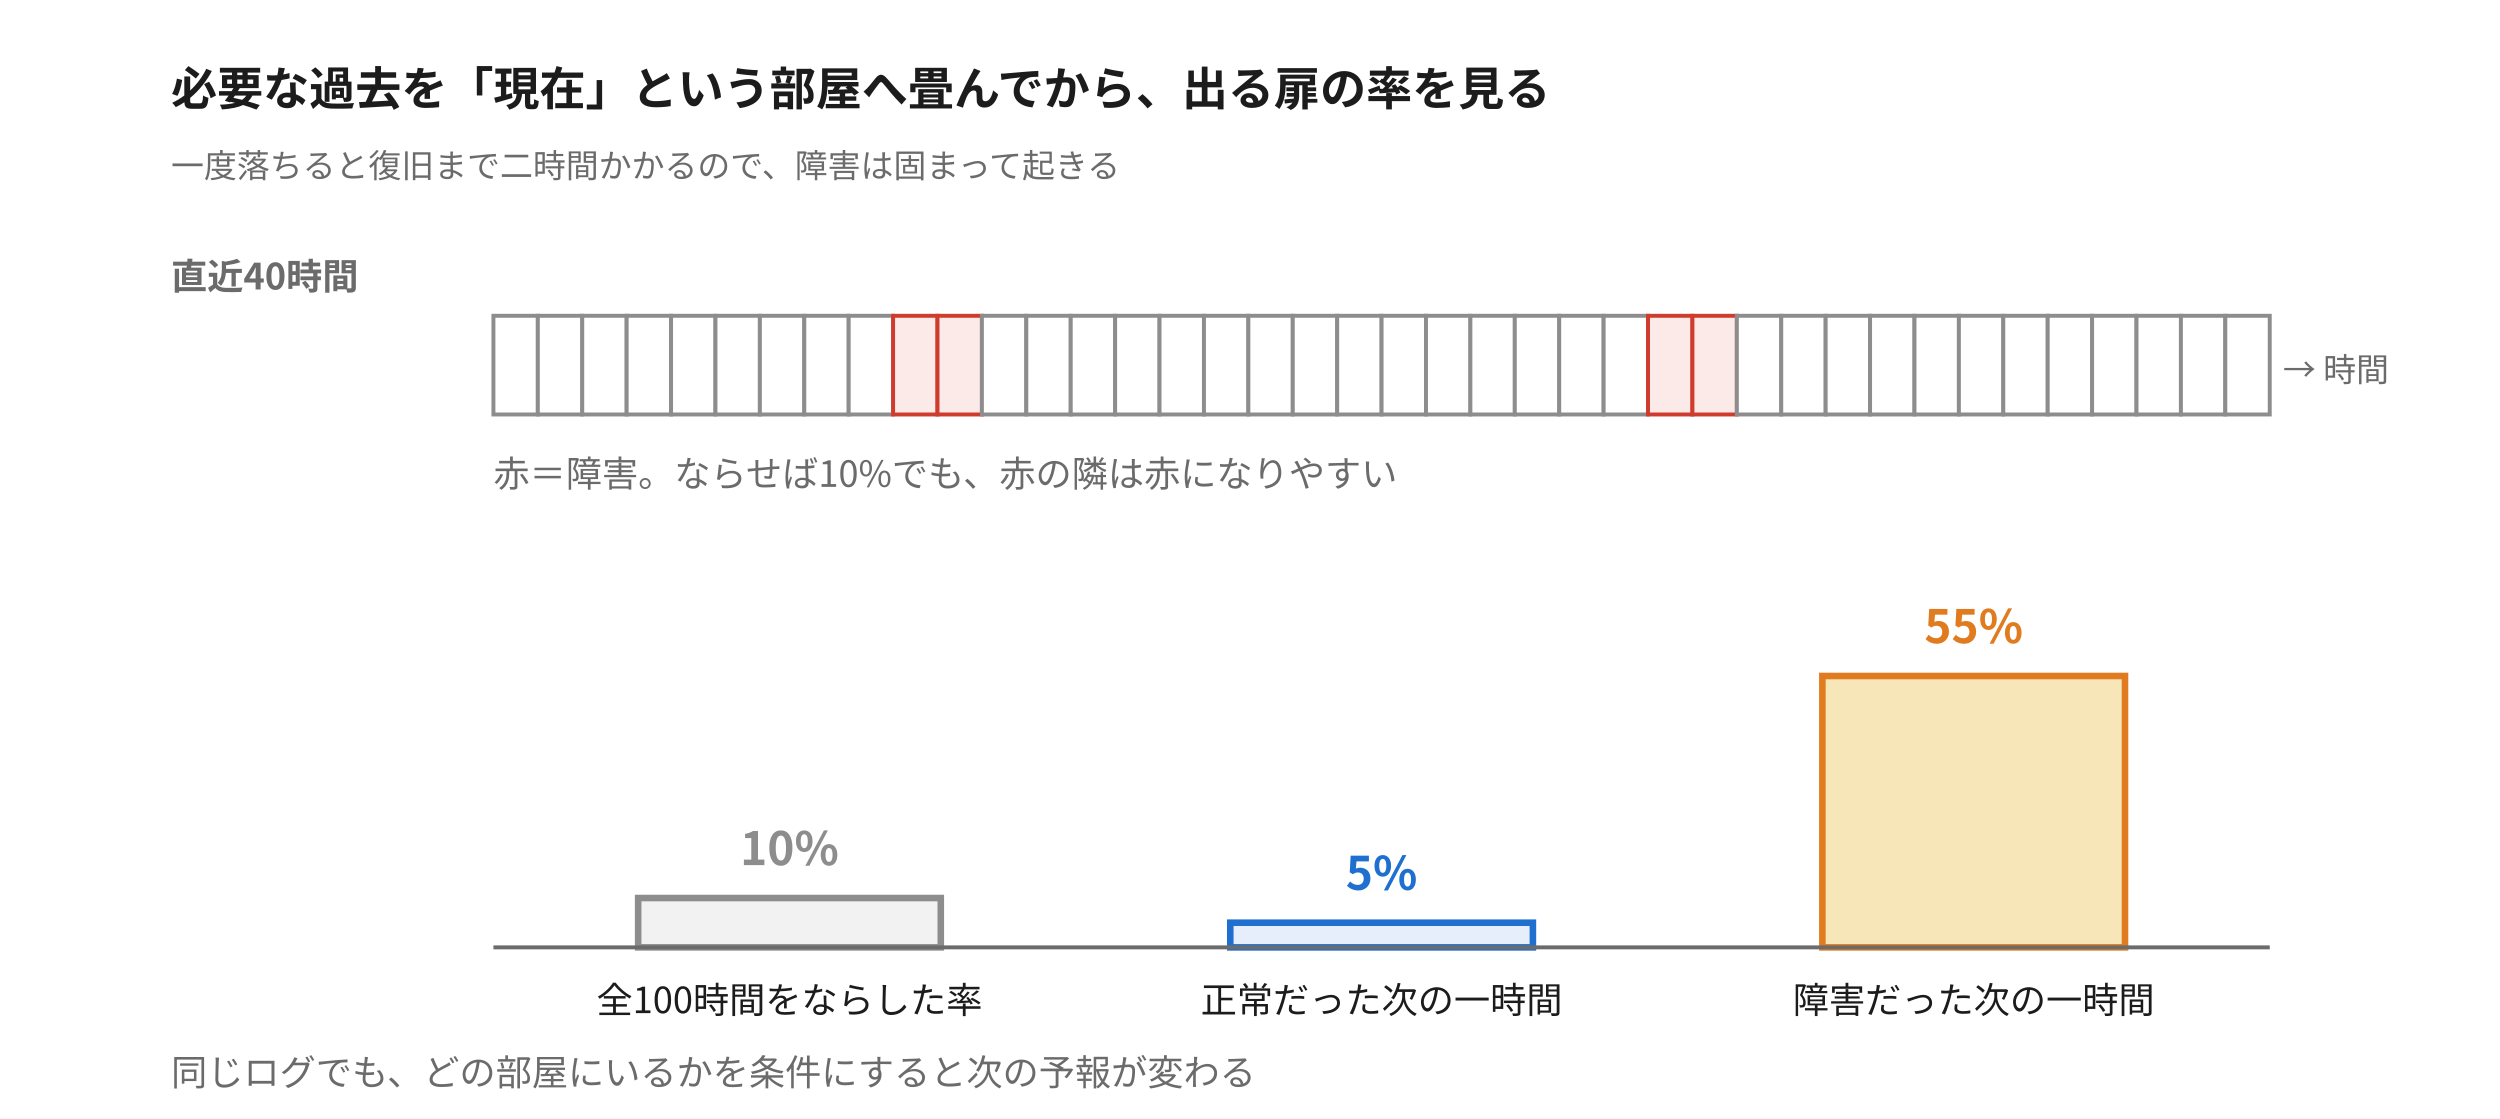
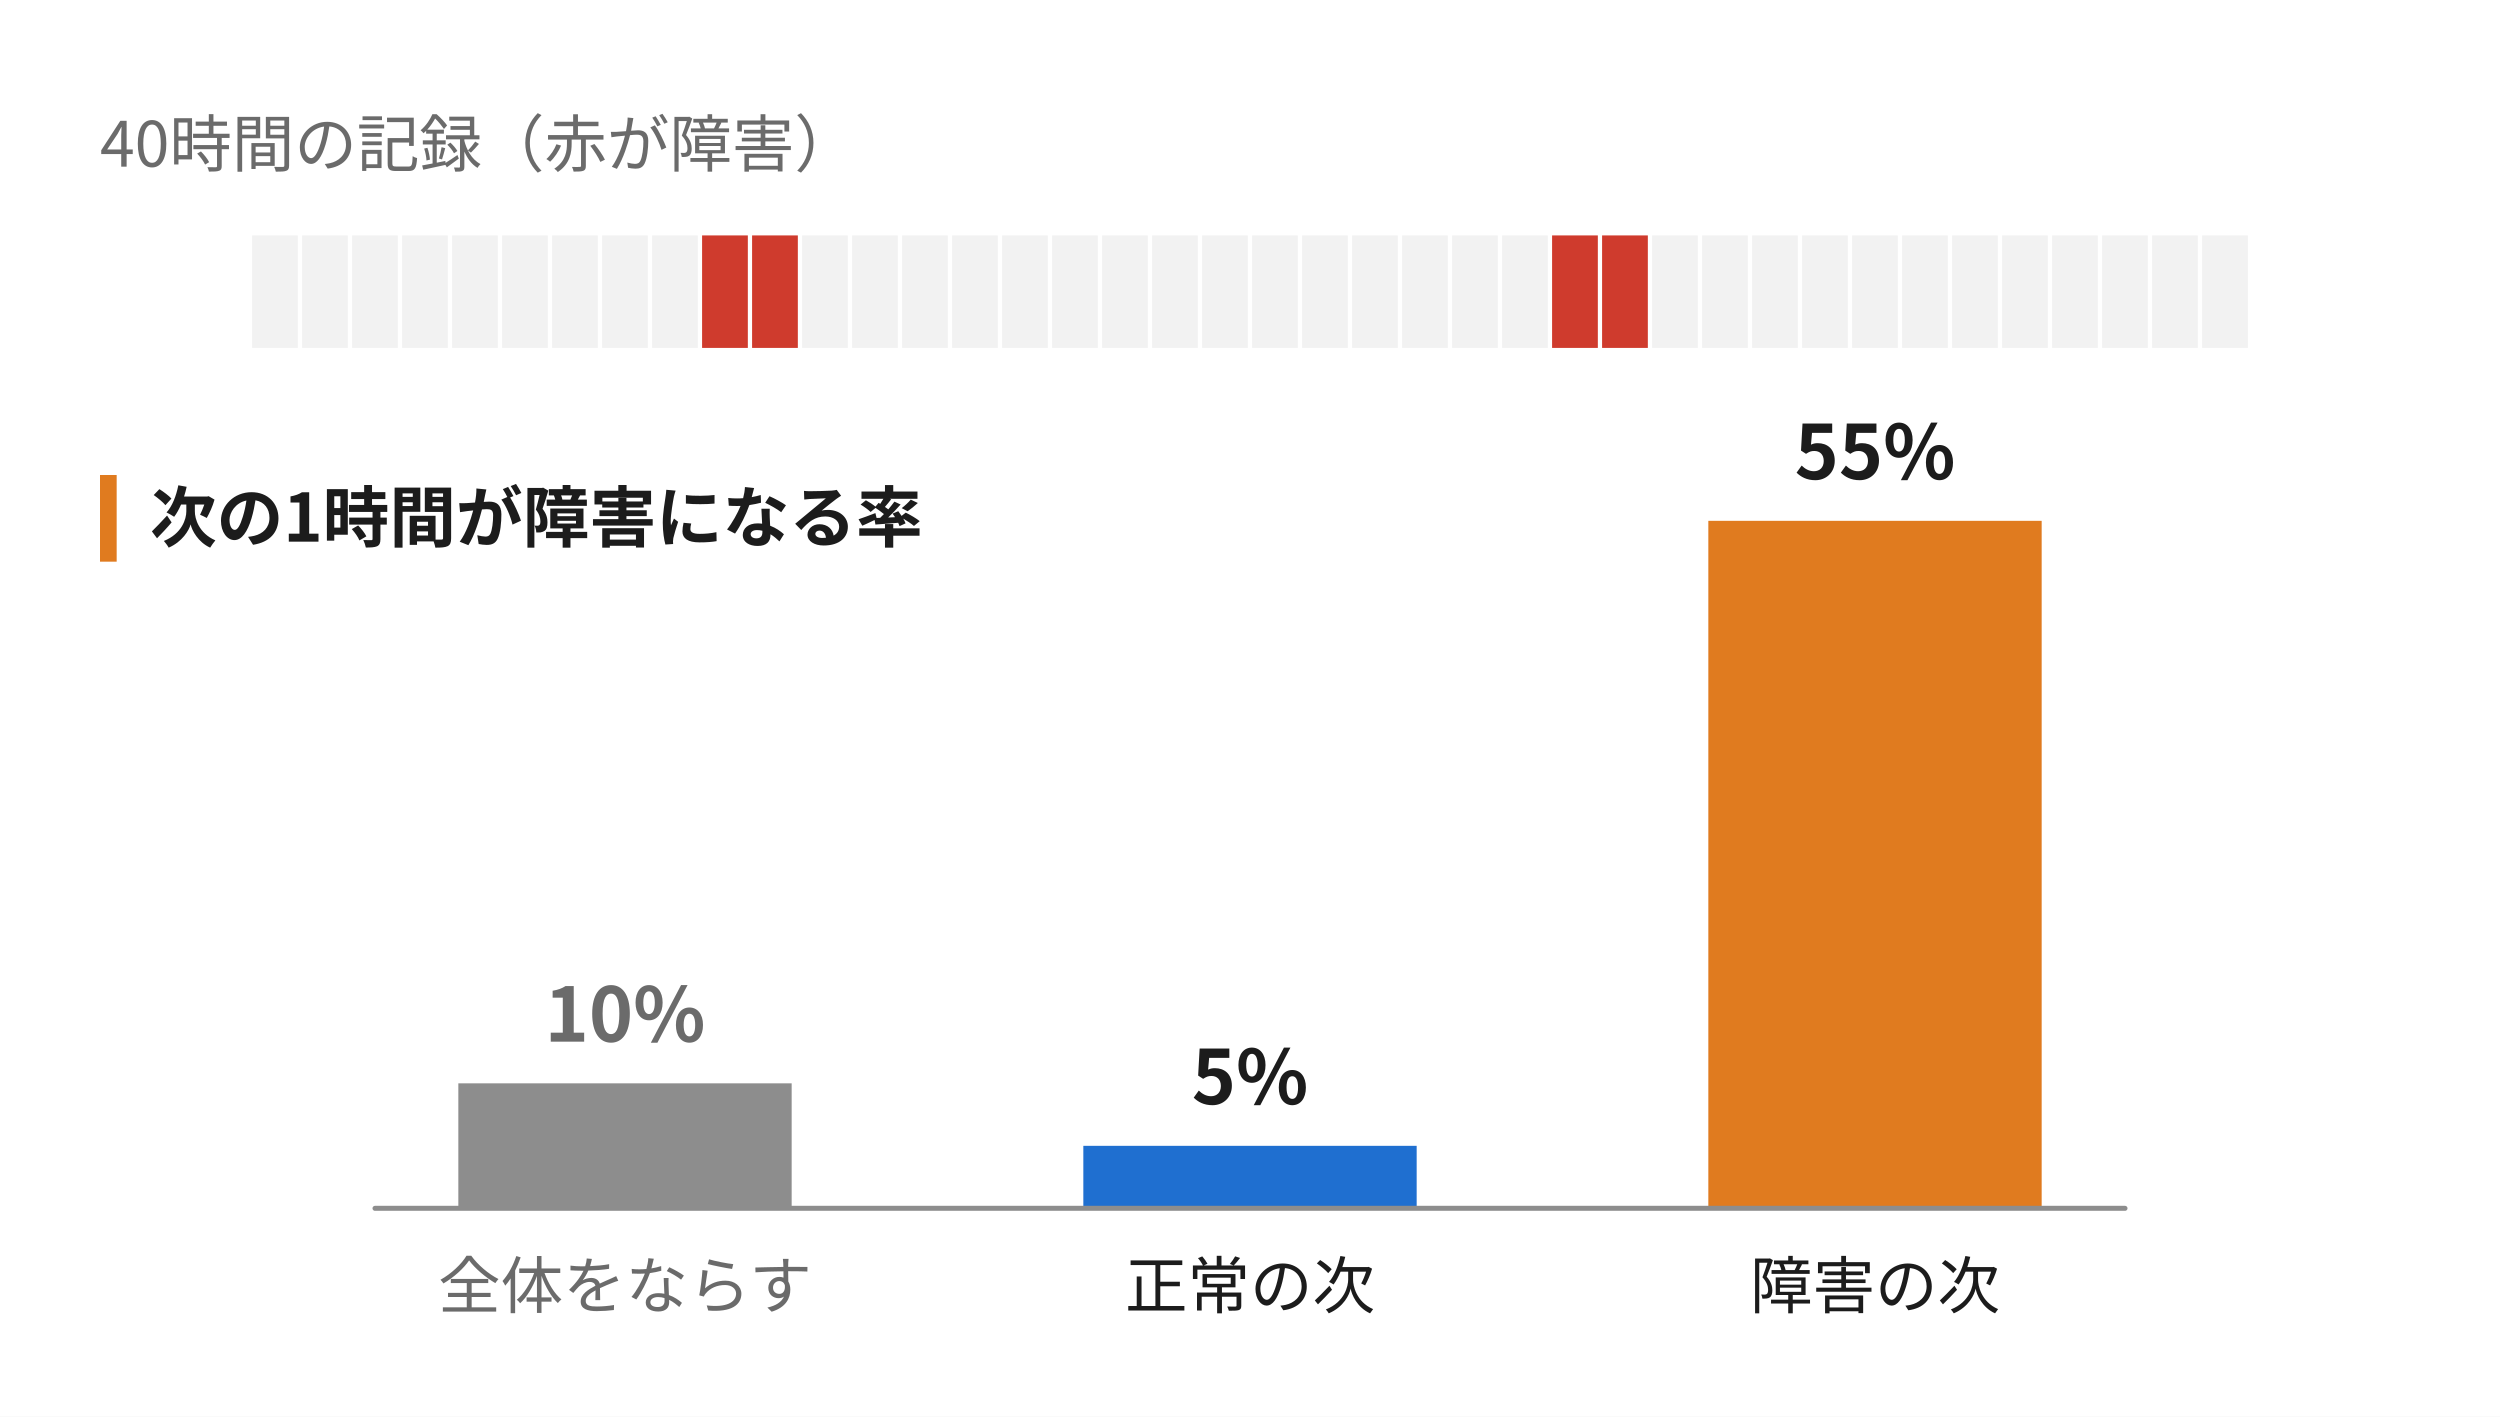
- <svg xmlns="http://www.w3.org/2000/svg" viewBox="0 0 760 340" role="img" aria-labelledby="title desc">
-   <rect x="0" y="0" width="760" height="340" fill="#ffffff" />
-   <text x="52" y="32" font-family="Noto Sans CJK JP, Hiragino Sans, Noto Sans JP, Yu Gothic, sans-serif" font-size="14" fill="#1c1c1c" text-anchor="start" font-weight="700">必要な過去を「現在」という部屋へ畳んでから、出る扉の率を見る</text>
-   <text x="52" y="54" font-family="Noto Sans CJK JP, Hiragino Sans, Noto Sans JP, Yu Gothic, sans-serif" font-size="10" fill="#6b6b6b" text-anchor="start" font-weight="400">一度落ちると復旧まで二時間かかるので、障害は固まって起きる</text>
-   <text x="52" y="88" font-family="Noto Sans CJK JP, Hiragino Sans, Noto Sans JP, Yu Gothic, sans-serif" font-size="11" fill="#6b6b6b" text-anchor="start" font-weight="700">直近40時間</text>
-   <rect x="150.0" y="96" width="13.5" height="30" rx="0" fill="#ffffff" stroke="#8d8d8d" stroke-width="1.2" opacity="1" />
-   <rect x="163.5" y="96" width="13.5" height="30" rx="0" fill="#ffffff" stroke="#8d8d8d" stroke-width="1.2" opacity="1" />
-   <rect x="177.0" y="96" width="13.5" height="30" rx="0" fill="#ffffff" stroke="#8d8d8d" stroke-width="1.2" opacity="1" />
-   <rect x="190.5" y="96" width="13.5" height="30" rx="0" fill="#ffffff" stroke="#8d8d8d" stroke-width="1.2" opacity="1" />
-   <rect x="204.0" y="96" width="13.5" height="30" rx="0" fill="#ffffff" stroke="#8d8d8d" stroke-width="1.2" opacity="1" />
-   <rect x="217.5" y="96" width="13.5" height="30" rx="0" fill="#ffffff" stroke="#8d8d8d" stroke-width="1.2" opacity="1" />
-   <rect x="231.0" y="96" width="13.5" height="30" rx="0" fill="#ffffff" stroke="#8d8d8d" stroke-width="1.2" opacity="1" />
-   <rect x="244.5" y="96" width="13.5" height="30" rx="0" fill="#ffffff" stroke="#8d8d8d" stroke-width="1.2" opacity="1" />
-   <rect x="258.0" y="96" width="13.5" height="30" rx="0" fill="#ffffff" stroke="#8d8d8d" stroke-width="1.2" opacity="1" />
-   <rect x="271.5" y="96" width="13.5" height="30" rx="0" fill="#fbeae8" stroke="#cf3b2d" stroke-width="1.2" opacity="1" />
-   <rect x="285.0" y="96" width="13.5" height="30" rx="0" fill="#fbeae8" stroke="#cf3b2d" stroke-width="1.2" opacity="1" />
-   <rect x="298.5" y="96" width="13.5" height="30" rx="0" fill="#ffffff" stroke="#8d8d8d" stroke-width="1.2" opacity="1" />
-   <rect x="312.0" y="96" width="13.5" height="30" rx="0" fill="#ffffff" stroke="#8d8d8d" stroke-width="1.2" opacity="1" />
-   <rect x="325.5" y="96" width="13.5" height="30" rx="0" fill="#ffffff" stroke="#8d8d8d" stroke-width="1.2" opacity="1" />
-   <rect x="339.0" y="96" width="13.5" height="30" rx="0" fill="#ffffff" stroke="#8d8d8d" stroke-width="1.2" opacity="1" />
-   <rect x="352.5" y="96" width="13.5" height="30" rx="0" fill="#ffffff" stroke="#8d8d8d" stroke-width="1.2" opacity="1" />
-   <rect x="366.0" y="96" width="13.5" height="30" rx="0" fill="#ffffff" stroke="#8d8d8d" stroke-width="1.2" opacity="1" />
-   <rect x="379.5" y="96" width="13.5" height="30" rx="0" fill="#ffffff" stroke="#8d8d8d" stroke-width="1.2" opacity="1" />
-   <rect x="393.0" y="96" width="13.5" height="30" rx="0" fill="#ffffff" stroke="#8d8d8d" stroke-width="1.2" opacity="1" />
-   <rect x="406.5" y="96" width="13.5" height="30" rx="0" fill="#ffffff" stroke="#8d8d8d" stroke-width="1.2" opacity="1" />
-   <rect x="420.0" y="96" width="13.5" height="30" rx="0" fill="#ffffff" stroke="#8d8d8d" stroke-width="1.2" opacity="1" />
-   <rect x="433.5" y="96" width="13.5" height="30" rx="0" fill="#ffffff" stroke="#8d8d8d" stroke-width="1.2" opacity="1" />
-   <rect x="447.0" y="96" width="13.5" height="30" rx="0" fill="#ffffff" stroke="#8d8d8d" stroke-width="1.2" opacity="1" />
-   <rect x="460.5" y="96" width="13.5" height="30" rx="0" fill="#ffffff" stroke="#8d8d8d" stroke-width="1.2" opacity="1" />
-   <rect x="474.0" y="96" width="13.5" height="30" rx="0" fill="#ffffff" stroke="#8d8d8d" stroke-width="1.2" opacity="1" />
-   <rect x="487.5" y="96" width="13.5" height="30" rx="0" fill="#ffffff" stroke="#8d8d8d" stroke-width="1.2" opacity="1" />
-   <rect x="501.0" y="96" width="13.5" height="30" rx="0" fill="#fbeae8" stroke="#cf3b2d" stroke-width="1.2" opacity="1" />
-   <rect x="514.5" y="96" width="13.5" height="30" rx="0" fill="#fbeae8" stroke="#cf3b2d" stroke-width="1.2" opacity="1" />
-   <rect x="528.0" y="96" width="13.5" height="30" rx="0" fill="#ffffff" stroke="#8d8d8d" stroke-width="1.2" opacity="1" />
-   <rect x="541.5" y="96" width="13.5" height="30" rx="0" fill="#ffffff" stroke="#8d8d8d" stroke-width="1.2" opacity="1" />
-   <rect x="555.0" y="96" width="13.5" height="30" rx="0" fill="#ffffff" stroke="#8d8d8d" stroke-width="1.2" opacity="1" />
-   <rect x="568.5" y="96" width="13.5" height="30" rx="0" fill="#ffffff" stroke="#8d8d8d" stroke-width="1.2" opacity="1" />
-   <rect x="582.0" y="96" width="13.5" height="30" rx="0" fill="#ffffff" stroke="#8d8d8d" stroke-width="1.2" opacity="1" />
-   <rect x="595.5" y="96" width="13.5" height="30" rx="0" fill="#ffffff" stroke="#8d8d8d" stroke-width="1.2" opacity="1" />
-   <rect x="609.0" y="96" width="13.5" height="30" rx="0" fill="#ffffff" stroke="#8d8d8d" stroke-width="1.2" opacity="1" />
-   <rect x="622.5" y="96" width="13.5" height="30" rx="0" fill="#ffffff" stroke="#8d8d8d" stroke-width="1.2" opacity="1" />
-   <rect x="636.0" y="96" width="13.5" height="30" rx="0" fill="#ffffff" stroke="#8d8d8d" stroke-width="1.2" opacity="1" />
-   <rect x="649.5" y="96" width="13.5" height="30" rx="0" fill="#ffffff" stroke="#8d8d8d" stroke-width="1.2" opacity="1" />
-   <rect x="663.0" y="96" width="13.5" height="30" rx="0" fill="#ffffff" stroke="#8d8d8d" stroke-width="1.2" opacity="1" />
-   <rect x="676.5" y="96" width="13.5" height="30" rx="0" fill="#ffffff" stroke="#8d8d8d" stroke-width="1.2" opacity="1" />
-   <text x="694" y="116" font-family="Noto Sans CJK JP, Hiragino Sans, Noto Sans JP, Yu Gothic, sans-serif" font-size="10" fill="#6b6b6b" text-anchor="start" font-weight="400">→ 時間</text>
-   <text x="150" y="148" font-family="Noto Sans CJK JP, Hiragino Sans, Noto Sans JP, Yu Gothic, sans-serif" font-size="11" fill="#6b6b6b" text-anchor="start" font-weight="400">赤＝障害。ならせば10%でも、赤の隣は赤になりやすい</text>
-   <rect x="194" y="273.0" width="92" height="15.0" rx="0" fill="#f2f2f2" stroke="#8d8d8d" stroke-width="2.0" opacity="1" />
-   <text x="240" y="263.0" font-family="Noto Sans CJK JP, Hiragino Sans, Noto Sans JP, Yu Gothic, sans-serif" font-size="14" fill="#8d8d8d" text-anchor="middle" font-weight="700">10%</text>
-   <text x="240" y="308" font-family="Noto Sans CJK JP, Hiragino Sans, Noto Sans JP, Yu Gothic, sans-serif" font-size="11" fill="#1c1c1c" text-anchor="middle" font-weight="400">全100時間をならした率</text>
-   <rect x="374" y="280.5" width="92" height="7.5" rx="0" fill="#e6eefb" stroke="#1f6fd0" stroke-width="2.0" opacity="1" />
-   <text x="420" y="270.5" font-family="Noto Sans CJK JP, Hiragino Sans, Noto Sans JP, Yu Gothic, sans-serif" font-size="14" fill="#1f6fd0" text-anchor="middle" font-weight="700">5%</text>
-   <text x="420" y="308" font-family="Noto Sans CJK JP, Hiragino Sans, Noto Sans JP, Yu Gothic, sans-serif" font-size="11" fill="#1c1c1c" text-anchor="middle" font-weight="400">正常だった次の一時間</text>
-   <rect x="554" y="205.5" width="92" height="82.5" rx="0" fill="#f6e6b8" stroke="#e07b1f" stroke-width="2.0" opacity="1" />
-   <text x="600" y="195.5" font-family="Noto Sans CJK JP, Hiragino Sans, Noto Sans JP, Yu Gothic, sans-serif" font-size="14" fill="#e07b1f" text-anchor="middle" font-weight="700">55%</text>
-   <text x="600" y="308" font-family="Noto Sans CJK JP, Hiragino Sans, Noto Sans JP, Yu Gothic, sans-serif" font-size="11" fill="#1c1c1c" text-anchor="middle" font-weight="400">障害だった次の一時間</text>
-   <line x1="150" y1="288" x2="690" y2="288" stroke="#6b6b6b" stroke-width="1.2" stroke-linecap="butt" opacity="1" />
-   <text x="52" y="330" font-family="Noto Sans CJK JP, Hiragino Sans, Noto Sans JP, Yu Gothic, sans-serif" font-size="11" fill="#6b6b6b" text-anchor="start" font-weight="400">同じログでも、どの部屋にいるかを条件にすると次の予報が変わる</text>
+ <svg xmlns="http://www.w3.org/2000/svg" viewBox="0 0 600 340" role="img" aria-labelledby="title">
+   <rect x="0" y="0" width="600" height="340" fill="#ffffff" />
+   <text x="24" y="40" font-family="Noto Sans CJK JP, Hiragino Sans, Yu Gothic, sans-serif" font-size="15" text-anchor="start" fill="#6b6b6b">40時間の記録（赤が障害）</text>
+   <rect x="60" y="56" width="12" height="28" fill="#f2f2f2" stroke="#ffffff" stroke-width="1" />
+   <rect x="72" y="56" width="12" height="28" fill="#f2f2f2" stroke="#ffffff" stroke-width="1" />
+   <rect x="84" y="56" width="12" height="28" fill="#f2f2f2" stroke="#ffffff" stroke-width="1" />
+   <rect x="96" y="56" width="12" height="28" fill="#f2f2f2" stroke="#ffffff" stroke-width="1" />
+   <rect x="108" y="56" width="12" height="28" fill="#f2f2f2" stroke="#ffffff" stroke-width="1" />
+   <rect x="120" y="56" width="12" height="28" fill="#f2f2f2" stroke="#ffffff" stroke-width="1" />
+   <rect x="132" y="56" width="12" height="28" fill="#f2f2f2" stroke="#ffffff" stroke-width="1" />
+   <rect x="144" y="56" width="12" height="28" fill="#f2f2f2" stroke="#ffffff" stroke-width="1" />
+   <rect x="156" y="56" width="12" height="28" fill="#f2f2f2" stroke="#ffffff" stroke-width="1" />
+   <rect x="168" y="56" width="12" height="28" fill="#cf3b2d" stroke="#ffffff" stroke-width="1" />
+   <rect x="180" y="56" width="12" height="28" fill="#cf3b2d" stroke="#ffffff" stroke-width="1" />
+   <rect x="192" y="56" width="12" height="28" fill="#f2f2f2" stroke="#ffffff" stroke-width="1" />
+   <rect x="204" y="56" width="12" height="28" fill="#f2f2f2" stroke="#ffffff" stroke-width="1" />
+   <rect x="216" y="56" width="12" height="28" fill="#f2f2f2" stroke="#ffffff" stroke-width="1" />
+   <rect x="228" y="56" width="12" height="28" fill="#f2f2f2" stroke="#ffffff" stroke-width="1" />
+   <rect x="240" y="56" width="12" height="28" fill="#f2f2f2" stroke="#ffffff" stroke-width="1" />
+   <rect x="252" y="56" width="12" height="28" fill="#f2f2f2" stroke="#ffffff" stroke-width="1" />
+   <rect x="264" y="56" width="12" height="28" fill="#f2f2f2" stroke="#ffffff" stroke-width="1" />
+   <rect x="276" y="56" width="12" height="28" fill="#f2f2f2" stroke="#ffffff" stroke-width="1" />
+   <rect x="288" y="56" width="12" height="28" fill="#f2f2f2" stroke="#ffffff" stroke-width="1" />
+   <rect x="300" y="56" width="12" height="28" fill="#f2f2f2" stroke="#ffffff" stroke-width="1" />
+   <rect x="312" y="56" width="12" height="28" fill="#f2f2f2" stroke="#ffffff" stroke-width="1" />
+   <rect x="324" y="56" width="12" height="28" fill="#f2f2f2" stroke="#ffffff" stroke-width="1" />
+   <rect x="336" y="56" width="12" height="28" fill="#f2f2f2" stroke="#ffffff" stroke-width="1" />
+   <rect x="348" y="56" width="12" height="28" fill="#f2f2f2" stroke="#ffffff" stroke-width="1" />
+   <rect x="360" y="56" width="12" height="28" fill="#f2f2f2" stroke="#ffffff" stroke-width="1" />
+   <rect x="372" y="56" width="12" height="28" fill="#cf3b2d" stroke="#ffffff" stroke-width="1" />
+   <rect x="384" y="56" width="12" height="28" fill="#cf3b2d" stroke="#ffffff" stroke-width="1" />
+   <rect x="396" y="56" width="12" height="28" fill="#f2f2f2" stroke="#ffffff" stroke-width="1" />
+   <rect x="408" y="56" width="12" height="28" fill="#f2f2f2" stroke="#ffffff" stroke-width="1" />
+   <rect x="420" y="56" width="12" height="28" fill="#f2f2f2" stroke="#ffffff" stroke-width="1" />
+   <rect x="432" y="56" width="12" height="28" fill="#f2f2f2" stroke="#ffffff" stroke-width="1" />
+   <rect x="444" y="56" width="12" height="28" fill="#f2f2f2" stroke="#ffffff" stroke-width="1" />
+   <rect x="456" y="56" width="12" height="28" fill="#f2f2f2" stroke="#ffffff" stroke-width="1" />
+   <rect x="468" y="56" width="12" height="28" fill="#f2f2f2" stroke="#ffffff" stroke-width="1" />
+   <rect x="480" y="56" width="12" height="28" fill="#f2f2f2" stroke="#ffffff" stroke-width="1" />
+   <rect x="492" y="56" width="12" height="28" fill="#f2f2f2" stroke="#ffffff" stroke-width="1" />
+   <rect x="504" y="56" width="12" height="28" fill="#f2f2f2" stroke="#ffffff" stroke-width="1" />
+   <rect x="516" y="56" width="12" height="28" fill="#f2f2f2" stroke="#ffffff" stroke-width="1" />
+   <rect x="528" y="56" width="12" height="28" fill="#f2f2f2" stroke="#ffffff" stroke-width="1" />
+   <rect x="110" y="260" width="80" height="30" fill="#8d8d8d" stroke="none" stroke-width="1.2" />
+   <text x="150" y="250" font-family="Noto Sans CJK JP, Hiragino Sans, Yu Gothic, sans-serif" font-size="18" text-anchor="middle" font-weight="700" fill="#6b6b6b">10%</text>
+   <text x="150" y="314" font-family="Noto Sans CJK JP, Hiragino Sans, Yu Gothic, sans-serif" font-size="15" text-anchor="middle" fill="#6b6b6b">全体をならす</text>
+   <rect x="260" y="275" width="80" height="15" fill="#1f6fd0" stroke="none" stroke-width="1.2" />
+   <text x="300" y="265" font-family="Noto Sans CJK JP, Hiragino Sans, Yu Gothic, sans-serif" font-size="18" text-anchor="middle" font-weight="700" fill="#1c1c1c">5%</text>
+   <text x="300" y="314" font-family="Noto Sans CJK JP, Hiragino Sans, Yu Gothic, sans-serif" font-size="15" text-anchor="middle" fill="#1c1c1c">正常の次</text>
+   <rect x="410" y="125" width="80" height="165" fill="#e07b1f" stroke="none" stroke-width="1.2" />
+   <text x="450" y="115" font-family="Noto Sans CJK JP, Hiragino Sans, Yu Gothic, sans-serif" font-size="18" text-anchor="middle" font-weight="700" fill="#1c1c1c">55%</text>
+   <text x="450" y="314" font-family="Noto Sans CJK JP, Hiragino Sans, Yu Gothic, sans-serif" font-size="15" text-anchor="middle" fill="#1c1c1c">障害の次</text>
+   <line x1="90" y1="290" x2="510" y2="290" stroke="#8d8d8d" stroke-width="1.2" stroke-linecap="round" />
+   <rect x="24" y="114" width="4" height="20.8" fill="#e07b1f" stroke="none" stroke-width="1.2" />
+   <text x="36" y="130" font-family="Noto Sans CJK JP, Hiragino Sans, Yu Gothic, sans-serif" font-size="16" text-anchor="start" font-weight="700" fill="#1c1c1c">次の1時間が障害になる率</text>
</svg>
